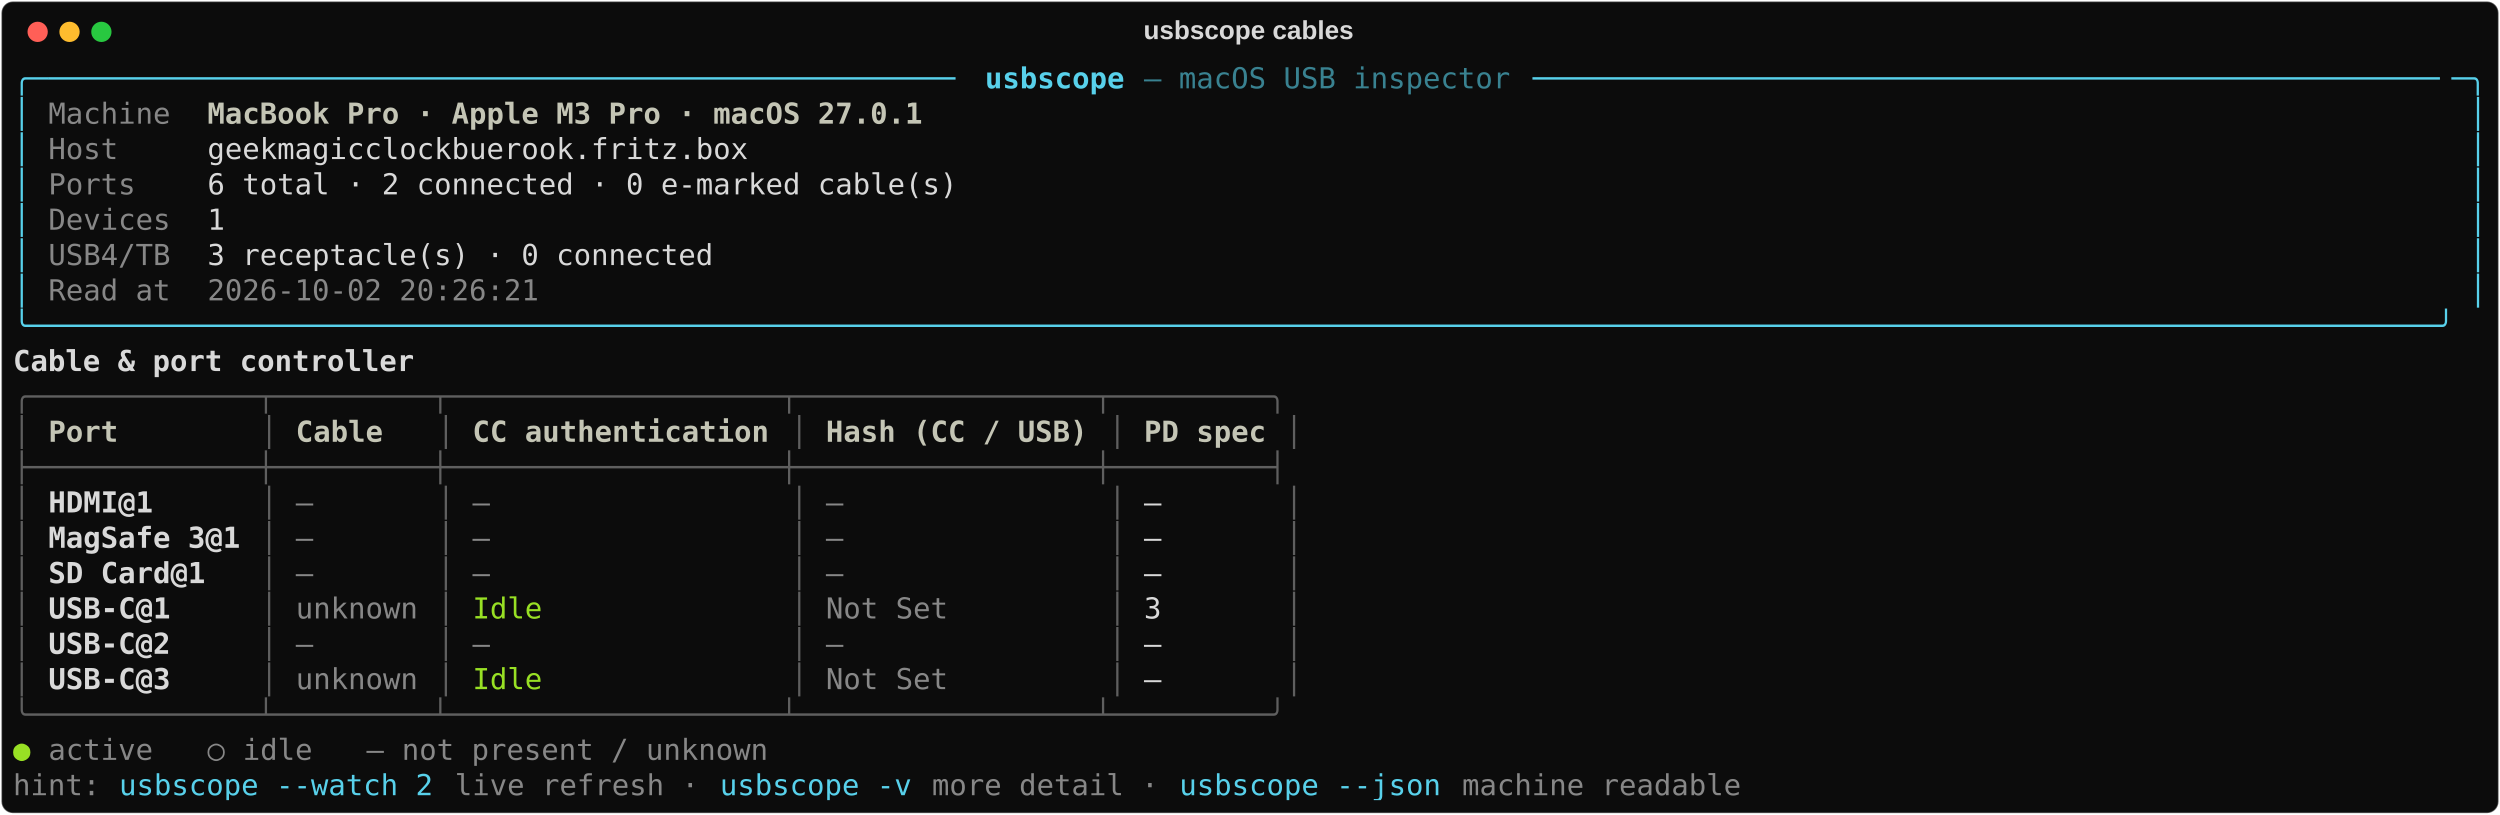
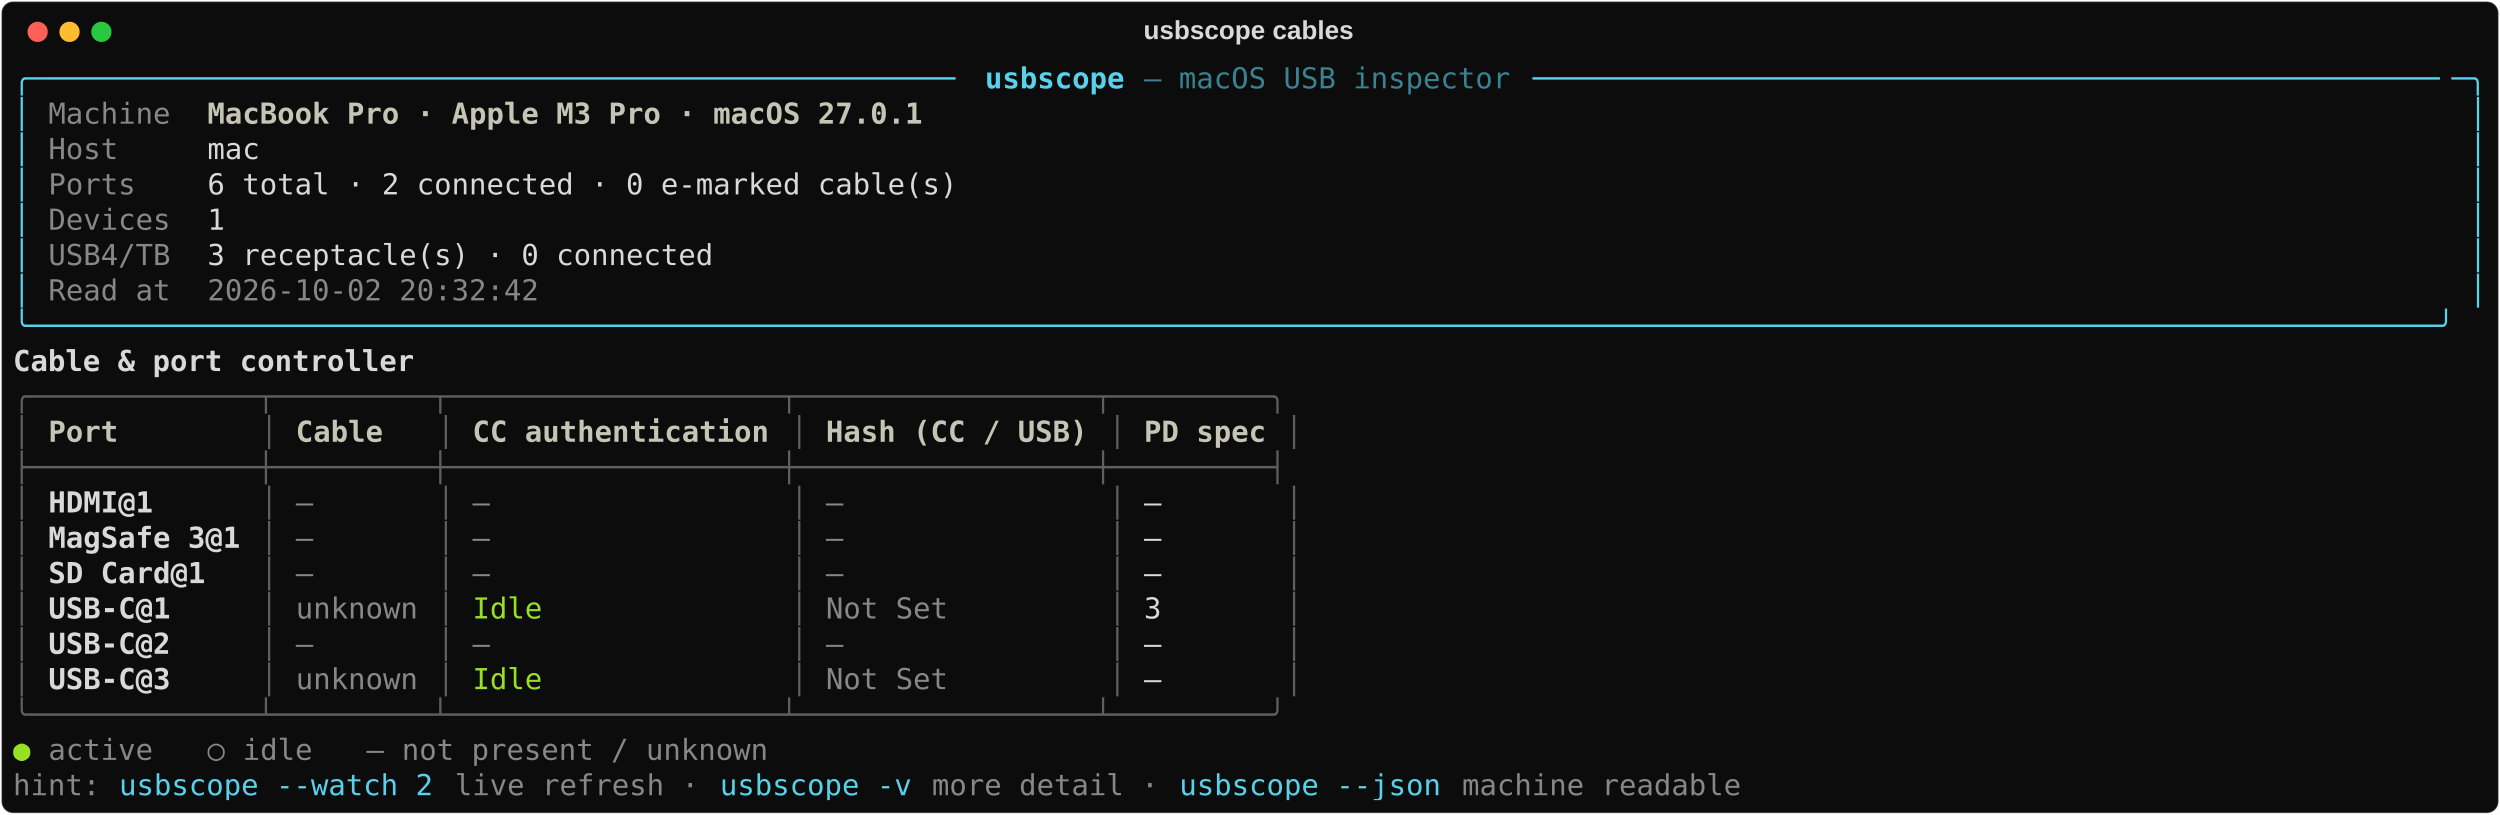
<svg xmlns="http://www.w3.org/2000/svg" class="rich-terminal" viewBox="0 0 1726 562.4">
  <style>

    @font-face {
        font-family: "Fira Code";
        src: local("FiraCode-Regular"),
                url("https://cdnjs.cloudflare.com/ajax/libs/firacode/6.2.0/woff2/FiraCode-Regular.woff2") format("woff2"),
                url("https://cdnjs.cloudflare.com/ajax/libs/firacode/6.2.0/woff/FiraCode-Regular.woff") format("woff");
        font-style: normal;
        font-weight: 400;
    }
    @font-face {
        font-family: "Fira Code";
        src: local("FiraCode-Bold"),
                url("https://cdnjs.cloudflare.com/ajax/libs/firacode/6.2.0/woff2/FiraCode-Bold.woff2") format("woff2"),
                url("https://cdnjs.cloudflare.com/ajax/libs/firacode/6.2.0/woff/FiraCode-Bold.woff") format("woff");
        font-style: bold;
        font-weight: 700;
    }

-     .terminal-3276919282-matrix {
+     .terminal-2849360431-matrix {
        font-family: Fira Code, monospace;
        font-size: 20px;
        line-height: 24.4px;
        font-variant-east-asian: full-width;
    }

-     .terminal-3276919282-title {
+     .terminal-2849360431-title {
        font-size: 18px;
        font-weight: bold;
        font-family: arial;
    }

-     .terminal-3276919282-r1 { fill: #58d1eb }
- .terminal-3276919282-r2 { fill: #58d1eb;font-weight: bold }
- .terminal-3276919282-r3 { fill: #398291 }
- .terminal-3276919282-r4 { fill: #d9d9d9 }
- .terminal-3276919282-r5 { fill: #878787 }
- .terminal-3276919282-r6 { fill: #c4c5b5;font-weight: bold }
- .terminal-3276919282-r7 { fill: #d9d9d9;font-weight: bold }
- .terminal-3276919282-r8 { fill: #5f5f5f }
- .terminal-3276919282-r9 { fill: #98e024 }
+     .terminal-2849360431-r1 { fill: #58d1eb }
+ .terminal-2849360431-r2 { fill: #58d1eb;font-weight: bold }
+ .terminal-2849360431-r3 { fill: #398291 }
+ .terminal-2849360431-r4 { fill: #d9d9d9 }
+ .terminal-2849360431-r5 { fill: #878787 }
+ .terminal-2849360431-r6 { fill: #c4c5b5;font-weight: bold }
+ .terminal-2849360431-r7 { fill: #d9d9d9;font-weight: bold }
+ .terminal-2849360431-r8 { fill: #5f5f5f }
+ .terminal-2849360431-r9 { fill: #98e024 }
    </style>
  <defs>
-     <clipPath id="terminal-3276919282-clip-terminal">
+     <clipPath id="terminal-2849360431-clip-terminal">
      <rect x="0" y="0" width="1707.0" height="511.4" />
    </clipPath>
-     <clipPath id="terminal-3276919282-line-0">
+     <clipPath id="terminal-2849360431-line-0">
      <rect x="0" y="1.5" width="1708" height="24.65" />
    </clipPath>
-     <clipPath id="terminal-3276919282-line-1">
+     <clipPath id="terminal-2849360431-line-1">
      <rect x="0" y="25.9" width="1708" height="24.65" />
    </clipPath>
-     <clipPath id="terminal-3276919282-line-2">
+     <clipPath id="terminal-2849360431-line-2">
      <rect x="0" y="50.3" width="1708" height="24.65" />
    </clipPath>
-     <clipPath id="terminal-3276919282-line-3">
+     <clipPath id="terminal-2849360431-line-3">
      <rect x="0" y="74.7" width="1708" height="24.65" />
    </clipPath>
-     <clipPath id="terminal-3276919282-line-4">
+     <clipPath id="terminal-2849360431-line-4">
      <rect x="0" y="99.1" width="1708" height="24.65" />
    </clipPath>
-     <clipPath id="terminal-3276919282-line-5">
+     <clipPath id="terminal-2849360431-line-5">
      <rect x="0" y="123.5" width="1708" height="24.65" />
    </clipPath>
-     <clipPath id="terminal-3276919282-line-6">
+     <clipPath id="terminal-2849360431-line-6">
      <rect x="0" y="147.9" width="1708" height="24.65" />
    </clipPath>
-     <clipPath id="terminal-3276919282-line-7">
+     <clipPath id="terminal-2849360431-line-7">
      <rect x="0" y="172.3" width="1708" height="24.65" />
    </clipPath>
-     <clipPath id="terminal-3276919282-line-8">
+     <clipPath id="terminal-2849360431-line-8">
      <rect x="0" y="196.7" width="1708" height="24.65" />
    </clipPath>
-     <clipPath id="terminal-3276919282-line-9">
+     <clipPath id="terminal-2849360431-line-9">
      <rect x="0" y="221.1" width="1708" height="24.65" />
    </clipPath>
-     <clipPath id="terminal-3276919282-line-10">
+     <clipPath id="terminal-2849360431-line-10">
      <rect x="0" y="245.5" width="1708" height="24.65" />
    </clipPath>
-     <clipPath id="terminal-3276919282-line-11">
+     <clipPath id="terminal-2849360431-line-11">
      <rect x="0" y="269.9" width="1708" height="24.65" />
    </clipPath>
-     <clipPath id="terminal-3276919282-line-12">
+     <clipPath id="terminal-2849360431-line-12">
      <rect x="0" y="294.3" width="1708" height="24.65" />
    </clipPath>
-     <clipPath id="terminal-3276919282-line-13">
+     <clipPath id="terminal-2849360431-line-13">
      <rect x="0" y="318.7" width="1708" height="24.65" />
    </clipPath>
-     <clipPath id="terminal-3276919282-line-14">
+     <clipPath id="terminal-2849360431-line-14">
      <rect x="0" y="343.1" width="1708" height="24.65" />
    </clipPath>
-     <clipPath id="terminal-3276919282-line-15">
+     <clipPath id="terminal-2849360431-line-15">
      <rect x="0" y="367.5" width="1708" height="24.65" />
    </clipPath>
-     <clipPath id="terminal-3276919282-line-16">
+     <clipPath id="terminal-2849360431-line-16">
      <rect x="0" y="391.9" width="1708" height="24.65" />
    </clipPath>
-     <clipPath id="terminal-3276919282-line-17">
+     <clipPath id="terminal-2849360431-line-17">
      <rect x="0" y="416.3" width="1708" height="24.65" />
    </clipPath>
-     <clipPath id="terminal-3276919282-line-18">
+     <clipPath id="terminal-2849360431-line-18">
      <rect x="0" y="440.7" width="1708" height="24.65" />
    </clipPath>
-     <clipPath id="terminal-3276919282-line-19">
+     <clipPath id="terminal-2849360431-line-19">
      <rect x="0" y="465.1" width="1708" height="24.65" />
    </clipPath>
  </defs>
  <rect fill="#0c0c0c" stroke="rgba(255,255,255,0.35)" stroke-width="1" x="1" y="1" width="1724" height="560.4" rx="8" />
-   <text class="terminal-3276919282-title" fill="#d9d9d9" text-anchor="middle" x="862" y="27">usbscope cables</text>
+   <text class="terminal-2849360431-title" fill="#d9d9d9" text-anchor="middle" x="862" y="27">usbscope cables</text>
  <g transform="translate(26,22)">
    <circle cx="0" cy="0" r="7" fill="#ff5f57" />
    <circle cx="22" cy="0" r="7" fill="#febc2e" />
    <circle cx="44" cy="0" r="7" fill="#28c840" />
  </g>
-   <g transform="translate(9, 41)" clip-path="url(#terminal-3276919282-clip-terminal)">
-     <g class="terminal-3276919282-matrix">
-       <text class="terminal-3276919282-r1" x="0" y="20" textLength="24.4" clip-path="url(#terminal-3276919282-line-0)">╭─</text>
-       <text class="terminal-3276919282-r1" x="24.4" y="20" textLength="634.4" clip-path="url(#terminal-3276919282-line-0)">────────────────────────────────────────────────────</text>
-       <text class="terminal-3276919282-r2" x="671" y="20" textLength="97.6" clip-path="url(#terminal-3276919282-line-0)">usbscope</text>
-       <text class="terminal-3276919282-r3" x="780.8" y="20" textLength="256.2" clip-path="url(#terminal-3276919282-line-0)">— macOS USB inspector</text>
-       <text class="terminal-3276919282-r1" x="1049.2" y="20" textLength="634.4" clip-path="url(#terminal-3276919282-line-0)">────────────────────────────────────────────────────</text>
-       <text class="terminal-3276919282-r1" x="1683.6" y="20" textLength="24.4" clip-path="url(#terminal-3276919282-line-0)">─╮</text>
-       <text class="terminal-3276919282-r4" x="1708" y="20" textLength="12.2" clip-path="url(#terminal-3276919282-line-0)">
- </text>
-       <text class="terminal-3276919282-r1" x="0" y="44.4" textLength="12.2" clip-path="url(#terminal-3276919282-line-1)">│</text>
-       <text class="terminal-3276919282-r5" x="24.4" y="44.4" textLength="85.4" clip-path="url(#terminal-3276919282-line-1)">Machine</text>
-       <text class="terminal-3276919282-r6" x="134.2" y="44.4" textLength="524.6" clip-path="url(#terminal-3276919282-line-1)">MacBook Pro · Apple M3 Pro · macOS 27.0.1  </text>
-       <text class="terminal-3276919282-r1" x="1695.8" y="44.4" textLength="12.2" clip-path="url(#terminal-3276919282-line-1)">│</text>
-       <text class="terminal-3276919282-r4" x="1708" y="44.4" textLength="12.2" clip-path="url(#terminal-3276919282-line-1)">
- </text>
-       <text class="terminal-3276919282-r1" x="0" y="68.8" textLength="12.2" clip-path="url(#terminal-3276919282-line-2)">│</text>
-       <text class="terminal-3276919282-r5" x="24.4" y="68.8" textLength="85.4" clip-path="url(#terminal-3276919282-line-2)">   Host</text>
-       <text class="terminal-3276919282-r4" x="134.2" y="68.8" textLength="524.6" clip-path="url(#terminal-3276919282-line-2)">geekmagicclockbuerook.fritz.box            </text>
-       <text class="terminal-3276919282-r1" x="1695.8" y="68.8" textLength="12.2" clip-path="url(#terminal-3276919282-line-2)">│</text>
-       <text class="terminal-3276919282-r4" x="1708" y="68.8" textLength="12.2" clip-path="url(#terminal-3276919282-line-2)">
- </text>
-       <text class="terminal-3276919282-r1" x="0" y="93.2" textLength="12.2" clip-path="url(#terminal-3276919282-line-3)">│</text>
-       <text class="terminal-3276919282-r5" x="24.4" y="93.2" textLength="85.4" clip-path="url(#terminal-3276919282-line-3)">  Ports</text>
-       <text class="terminal-3276919282-r4" x="134.2" y="93.2" textLength="524.6" clip-path="url(#terminal-3276919282-line-3)">6 total · 2 connected · 0 e-marked cable(s)</text>
-       <text class="terminal-3276919282-r1" x="1695.8" y="93.2" textLength="12.2" clip-path="url(#terminal-3276919282-line-3)">│</text>
-       <text class="terminal-3276919282-r4" x="1708" y="93.2" textLength="12.2" clip-path="url(#terminal-3276919282-line-3)">
- </text>
-       <text class="terminal-3276919282-r1" x="0" y="117.6" textLength="12.2" clip-path="url(#terminal-3276919282-line-4)">│</text>
-       <text class="terminal-3276919282-r5" x="24.4" y="117.6" textLength="85.4" clip-path="url(#terminal-3276919282-line-4)">Devices</text>
-       <text class="terminal-3276919282-r4" x="134.2" y="117.6" textLength="524.6" clip-path="url(#terminal-3276919282-line-4)">1                                          </text>
-       <text class="terminal-3276919282-r1" x="1695.8" y="117.6" textLength="12.2" clip-path="url(#terminal-3276919282-line-4)">│</text>
-       <text class="terminal-3276919282-r4" x="1708" y="117.6" textLength="12.2" clip-path="url(#terminal-3276919282-line-4)">
- </text>
-       <text class="terminal-3276919282-r1" x="0" y="142" textLength="12.2" clip-path="url(#terminal-3276919282-line-5)">│</text>
-       <text class="terminal-3276919282-r5" x="24.4" y="142" textLength="85.4" clip-path="url(#terminal-3276919282-line-5)">USB4/TB</text>
-       <text class="terminal-3276919282-r4" x="134.2" y="142" textLength="524.6" clip-path="url(#terminal-3276919282-line-5)">3 receptacle(s) · 0 connected              </text>
-       <text class="terminal-3276919282-r1" x="1695.8" y="142" textLength="12.2" clip-path="url(#terminal-3276919282-line-5)">│</text>
-       <text class="terminal-3276919282-r4" x="1708" y="142" textLength="12.2" clip-path="url(#terminal-3276919282-line-5)">
- </text>
-       <text class="terminal-3276919282-r1" x="0" y="166.4" textLength="12.2" clip-path="url(#terminal-3276919282-line-6)">│</text>
-       <text class="terminal-3276919282-r5" x="24.4" y="166.4" textLength="85.4" clip-path="url(#terminal-3276919282-line-6)">Read at</text>
-       <text class="terminal-3276919282-r5" x="134.2" y="166.4" textLength="524.6" clip-path="url(#terminal-3276919282-line-6)">2026-10-02 20:26:21                        </text>
-       <text class="terminal-3276919282-r1" x="1695.8" y="166.4" textLength="12.2" clip-path="url(#terminal-3276919282-line-6)">│</text>
-       <text class="terminal-3276919282-r4" x="1708" y="166.4" textLength="12.2" clip-path="url(#terminal-3276919282-line-6)">
- </text>
-       <text class="terminal-3276919282-r1" x="0" y="190.8" textLength="1708" clip-path="url(#terminal-3276919282-line-7)">╰──────────────────────────────────────────────────────────────────────────────────────────────────────────────────────────────────────────╯</text>
-       <text class="terminal-3276919282-r4" x="1708" y="190.8" textLength="12.2" clip-path="url(#terminal-3276919282-line-7)">
- </text>
-       <text class="terminal-3276919282-r7" x="0" y="215.2" textLength="890.6" clip-path="url(#terminal-3276919282-line-8)">Cable &amp; port controller                                                  </text>
-       <text class="terminal-3276919282-r4" x="1708" y="215.2" textLength="12.2" clip-path="url(#terminal-3276919282-line-8)">
- </text>
-       <text class="terminal-3276919282-r8" x="0" y="239.6" textLength="890.6" clip-path="url(#terminal-3276919282-line-9)">╭─────────────┬─────────┬───────────────────┬─────────────────┬─────────╮</text>
-       <text class="terminal-3276919282-r4" x="1708" y="239.6" textLength="12.2" clip-path="url(#terminal-3276919282-line-9)">
- </text>
-       <text class="terminal-3276919282-r8" x="0" y="264" textLength="12.2" clip-path="url(#terminal-3276919282-line-10)">│</text>
-       <text class="terminal-3276919282-r6" x="24.4" y="264" textLength="134.2" clip-path="url(#terminal-3276919282-line-10)">Port       </text>
-       <text class="terminal-3276919282-r8" x="170.8" y="264" textLength="12.2" clip-path="url(#terminal-3276919282-line-10)">│</text>
-       <text class="terminal-3276919282-r6" x="195.2" y="264" textLength="85.4" clip-path="url(#terminal-3276919282-line-10)">Cable  </text>
-       <text class="terminal-3276919282-r8" x="292.8" y="264" textLength="12.2" clip-path="url(#terminal-3276919282-line-10)">│</text>
-       <text class="terminal-3276919282-r6" x="317.2" y="264" textLength="207.4" clip-path="url(#terminal-3276919282-line-10)">CC authentication</text>
-       <text class="terminal-3276919282-r8" x="536.8" y="264" textLength="12.2" clip-path="url(#terminal-3276919282-line-10)">│</text>
-       <text class="terminal-3276919282-r6" x="561.2" y="264" textLength="183" clip-path="url(#terminal-3276919282-line-10)">Hash (CC / USB)</text>
-       <text class="terminal-3276919282-r8" x="756.4" y="264" textLength="12.2" clip-path="url(#terminal-3276919282-line-10)">│</text>
-       <text class="terminal-3276919282-r6" x="780.8" y="264" textLength="85.4" clip-path="url(#terminal-3276919282-line-10)">PD spec</text>
-       <text class="terminal-3276919282-r8" x="878.4" y="264" textLength="12.2" clip-path="url(#terminal-3276919282-line-10)">│</text>
-       <text class="terminal-3276919282-r4" x="1708" y="264" textLength="12.2" clip-path="url(#terminal-3276919282-line-10)">
- </text>
-       <text class="terminal-3276919282-r8" x="0" y="288.4" textLength="890.6" clip-path="url(#terminal-3276919282-line-11)">├─────────────┼─────────┼───────────────────┼─────────────────┼─────────┤</text>
-       <text class="terminal-3276919282-r4" x="1708" y="288.4" textLength="12.2" clip-path="url(#terminal-3276919282-line-11)">
- </text>
-       <text class="terminal-3276919282-r8" x="0" y="312.8" textLength="12.2" clip-path="url(#terminal-3276919282-line-12)">│</text>
-       <text class="terminal-3276919282-r7" x="24.4" y="312.8" textLength="134.2" clip-path="url(#terminal-3276919282-line-12)">HDMI@1     </text>
-       <text class="terminal-3276919282-r8" x="170.8" y="312.8" textLength="12.2" clip-path="url(#terminal-3276919282-line-12)">│</text>
-       <text class="terminal-3276919282-r5" x="195.2" y="312.8" textLength="85.4" clip-path="url(#terminal-3276919282-line-12)">–      </text>
-       <text class="terminal-3276919282-r8" x="292.8" y="312.8" textLength="12.2" clip-path="url(#terminal-3276919282-line-12)">│</text>
-       <text class="terminal-3276919282-r5" x="317.2" y="312.8" textLength="207.4" clip-path="url(#terminal-3276919282-line-12)">–                </text>
-       <text class="terminal-3276919282-r8" x="536.8" y="312.8" textLength="12.2" clip-path="url(#terminal-3276919282-line-12)">│</text>
-       <text class="terminal-3276919282-r5" x="561.2" y="312.8" textLength="183" clip-path="url(#terminal-3276919282-line-12)">–              </text>
-       <text class="terminal-3276919282-r8" x="756.4" y="312.8" textLength="12.2" clip-path="url(#terminal-3276919282-line-12)">│</text>
-       <text class="terminal-3276919282-r4" x="780.8" y="312.8" textLength="85.4" clip-path="url(#terminal-3276919282-line-12)">–      </text>
-       <text class="terminal-3276919282-r8" x="878.4" y="312.8" textLength="12.2" clip-path="url(#terminal-3276919282-line-12)">│</text>
-       <text class="terminal-3276919282-r4" x="1708" y="312.8" textLength="12.2" clip-path="url(#terminal-3276919282-line-12)">
- </text>
-       <text class="terminal-3276919282-r8" x="0" y="337.2" textLength="12.2" clip-path="url(#terminal-3276919282-line-13)">│</text>
-       <text class="terminal-3276919282-r7" x="24.4" y="337.2" textLength="134.2" clip-path="url(#terminal-3276919282-line-13)">MagSafe 3@1</text>
-       <text class="terminal-3276919282-r8" x="170.8" y="337.2" textLength="12.2" clip-path="url(#terminal-3276919282-line-13)">│</text>
-       <text class="terminal-3276919282-r5" x="195.2" y="337.2" textLength="85.4" clip-path="url(#terminal-3276919282-line-13)">–      </text>
-       <text class="terminal-3276919282-r8" x="292.8" y="337.2" textLength="12.2" clip-path="url(#terminal-3276919282-line-13)">│</text>
-       <text class="terminal-3276919282-r5" x="317.2" y="337.2" textLength="207.4" clip-path="url(#terminal-3276919282-line-13)">–                </text>
-       <text class="terminal-3276919282-r8" x="536.8" y="337.2" textLength="12.2" clip-path="url(#terminal-3276919282-line-13)">│</text>
-       <text class="terminal-3276919282-r5" x="561.2" y="337.2" textLength="183" clip-path="url(#terminal-3276919282-line-13)">–              </text>
-       <text class="terminal-3276919282-r8" x="756.4" y="337.2" textLength="12.2" clip-path="url(#terminal-3276919282-line-13)">│</text>
-       <text class="terminal-3276919282-r4" x="780.8" y="337.2" textLength="85.4" clip-path="url(#terminal-3276919282-line-13)">–      </text>
-       <text class="terminal-3276919282-r8" x="878.4" y="337.2" textLength="12.2" clip-path="url(#terminal-3276919282-line-13)">│</text>
-       <text class="terminal-3276919282-r4" x="1708" y="337.2" textLength="12.2" clip-path="url(#terminal-3276919282-line-13)">
- </text>
-       <text class="terminal-3276919282-r8" x="0" y="361.6" textLength="12.2" clip-path="url(#terminal-3276919282-line-14)">│</text>
-       <text class="terminal-3276919282-r7" x="24.4" y="361.6" textLength="134.2" clip-path="url(#terminal-3276919282-line-14)">SD Card@1  </text>
-       <text class="terminal-3276919282-r8" x="170.8" y="361.6" textLength="12.2" clip-path="url(#terminal-3276919282-line-14)">│</text>
-       <text class="terminal-3276919282-r5" x="195.2" y="361.6" textLength="85.4" clip-path="url(#terminal-3276919282-line-14)">–      </text>
-       <text class="terminal-3276919282-r8" x="292.8" y="361.6" textLength="12.2" clip-path="url(#terminal-3276919282-line-14)">│</text>
-       <text class="terminal-3276919282-r5" x="317.2" y="361.6" textLength="207.4" clip-path="url(#terminal-3276919282-line-14)">–                </text>
-       <text class="terminal-3276919282-r8" x="536.8" y="361.6" textLength="12.2" clip-path="url(#terminal-3276919282-line-14)">│</text>
-       <text class="terminal-3276919282-r5" x="561.2" y="361.6" textLength="183" clip-path="url(#terminal-3276919282-line-14)">–              </text>
-       <text class="terminal-3276919282-r8" x="756.4" y="361.6" textLength="12.2" clip-path="url(#terminal-3276919282-line-14)">│</text>
-       <text class="terminal-3276919282-r4" x="780.8" y="361.6" textLength="85.4" clip-path="url(#terminal-3276919282-line-14)">–      </text>
-       <text class="terminal-3276919282-r8" x="878.4" y="361.6" textLength="12.2" clip-path="url(#terminal-3276919282-line-14)">│</text>
-       <text class="terminal-3276919282-r4" x="1708" y="361.6" textLength="12.2" clip-path="url(#terminal-3276919282-line-14)">
- </text>
-       <text class="terminal-3276919282-r8" x="0" y="386" textLength="12.2" clip-path="url(#terminal-3276919282-line-15)">│</text>
-       <text class="terminal-3276919282-r7" x="24.4" y="386" textLength="134.2" clip-path="url(#terminal-3276919282-line-15)">USB-C@1    </text>
-       <text class="terminal-3276919282-r8" x="170.8" y="386" textLength="12.2" clip-path="url(#terminal-3276919282-line-15)">│</text>
-       <text class="terminal-3276919282-r5" x="195.2" y="386" textLength="85.4" clip-path="url(#terminal-3276919282-line-15)">unknown</text>
-       <text class="terminal-3276919282-r8" x="292.8" y="386" textLength="12.2" clip-path="url(#terminal-3276919282-line-15)">│</text>
-       <text class="terminal-3276919282-r9" x="317.2" y="386" textLength="207.4" clip-path="url(#terminal-3276919282-line-15)">Idle             </text>
-       <text class="terminal-3276919282-r8" x="536.8" y="386" textLength="12.2" clip-path="url(#terminal-3276919282-line-15)">│</text>
-       <text class="terminal-3276919282-r5" x="561.2" y="386" textLength="183" clip-path="url(#terminal-3276919282-line-15)">Not Set        </text>
-       <text class="terminal-3276919282-r8" x="756.4" y="386" textLength="12.2" clip-path="url(#terminal-3276919282-line-15)">│</text>
-       <text class="terminal-3276919282-r4" x="780.8" y="386" textLength="85.4" clip-path="url(#terminal-3276919282-line-15)">3      </text>
-       <text class="terminal-3276919282-r8" x="878.4" y="386" textLength="12.2" clip-path="url(#terminal-3276919282-line-15)">│</text>
-       <text class="terminal-3276919282-r4" x="1708" y="386" textLength="12.2" clip-path="url(#terminal-3276919282-line-15)">
- </text>
-       <text class="terminal-3276919282-r8" x="0" y="410.4" textLength="12.2" clip-path="url(#terminal-3276919282-line-16)">│</text>
-       <text class="terminal-3276919282-r7" x="24.4" y="410.4" textLength="134.2" clip-path="url(#terminal-3276919282-line-16)">USB-C@2    </text>
-       <text class="terminal-3276919282-r8" x="170.8" y="410.4" textLength="12.2" clip-path="url(#terminal-3276919282-line-16)">│</text>
-       <text class="terminal-3276919282-r5" x="195.2" y="410.4" textLength="85.4" clip-path="url(#terminal-3276919282-line-16)">–      </text>
-       <text class="terminal-3276919282-r8" x="292.8" y="410.4" textLength="12.2" clip-path="url(#terminal-3276919282-line-16)">│</text>
-       <text class="terminal-3276919282-r5" x="317.2" y="410.4" textLength="207.4" clip-path="url(#terminal-3276919282-line-16)">–                </text>
-       <text class="terminal-3276919282-r8" x="536.8" y="410.4" textLength="12.2" clip-path="url(#terminal-3276919282-line-16)">│</text>
-       <text class="terminal-3276919282-r5" x="561.2" y="410.4" textLength="183" clip-path="url(#terminal-3276919282-line-16)">–              </text>
-       <text class="terminal-3276919282-r8" x="756.4" y="410.4" textLength="12.2" clip-path="url(#terminal-3276919282-line-16)">│</text>
-       <text class="terminal-3276919282-r4" x="780.8" y="410.4" textLength="85.4" clip-path="url(#terminal-3276919282-line-16)">–      </text>
-       <text class="terminal-3276919282-r8" x="878.4" y="410.4" textLength="12.2" clip-path="url(#terminal-3276919282-line-16)">│</text>
-       <text class="terminal-3276919282-r4" x="1708" y="410.4" textLength="12.2" clip-path="url(#terminal-3276919282-line-16)">
- </text>
-       <text class="terminal-3276919282-r8" x="0" y="434.8" textLength="12.2" clip-path="url(#terminal-3276919282-line-17)">│</text>
-       <text class="terminal-3276919282-r7" x="24.4" y="434.8" textLength="134.2" clip-path="url(#terminal-3276919282-line-17)">USB-C@3    </text>
-       <text class="terminal-3276919282-r8" x="170.8" y="434.8" textLength="12.2" clip-path="url(#terminal-3276919282-line-17)">│</text>
-       <text class="terminal-3276919282-r5" x="195.2" y="434.8" textLength="85.4" clip-path="url(#terminal-3276919282-line-17)">unknown</text>
-       <text class="terminal-3276919282-r8" x="292.8" y="434.8" textLength="12.2" clip-path="url(#terminal-3276919282-line-17)">│</text>
-       <text class="terminal-3276919282-r9" x="317.2" y="434.8" textLength="207.4" clip-path="url(#terminal-3276919282-line-17)">Idle             </text>
-       <text class="terminal-3276919282-r8" x="536.8" y="434.8" textLength="12.2" clip-path="url(#terminal-3276919282-line-17)">│</text>
-       <text class="terminal-3276919282-r5" x="561.2" y="434.8" textLength="183" clip-path="url(#terminal-3276919282-line-17)">Not Set        </text>
-       <text class="terminal-3276919282-r8" x="756.4" y="434.8" textLength="12.2" clip-path="url(#terminal-3276919282-line-17)">│</text>
-       <text class="terminal-3276919282-r4" x="780.8" y="434.8" textLength="85.4" clip-path="url(#terminal-3276919282-line-17)">–      </text>
-       <text class="terminal-3276919282-r8" x="878.4" y="434.8" textLength="12.2" clip-path="url(#terminal-3276919282-line-17)">│</text>
-       <text class="terminal-3276919282-r4" x="1708" y="434.8" textLength="12.2" clip-path="url(#terminal-3276919282-line-17)">
- </text>
-       <text class="terminal-3276919282-r8" x="0" y="459.2" textLength="890.6" clip-path="url(#terminal-3276919282-line-18)">╰─────────────┴─────────┴───────────────────┴─────────────────┴─────────╯</text>
-       <text class="terminal-3276919282-r4" x="1708" y="459.2" textLength="12.2" clip-path="url(#terminal-3276919282-line-18)">
- </text>
-       <text class="terminal-3276919282-r9" x="0" y="483.6" textLength="24.4" clip-path="url(#terminal-3276919282-line-19)">● </text>
-       <text class="terminal-3276919282-r5" x="24.4" y="483.6" textLength="109.8" clip-path="url(#terminal-3276919282-line-19)">active   </text>
-       <text class="terminal-3276919282-r5" x="134.2" y="483.6" textLength="24.4" clip-path="url(#terminal-3276919282-line-19)">○ </text>
-       <text class="terminal-3276919282-r5" x="158.6" y="483.6" textLength="85.4" clip-path="url(#terminal-3276919282-line-19)">idle   </text>
-       <text class="terminal-3276919282-r5" x="244" y="483.6" textLength="24.4" clip-path="url(#terminal-3276919282-line-19)">– </text>
-       <text class="terminal-3276919282-r5" x="268.4" y="483.6" textLength="256.2" clip-path="url(#terminal-3276919282-line-19)">not present / unknown</text>
-       <text class="terminal-3276919282-r4" x="1708" y="483.6" textLength="12.2" clip-path="url(#terminal-3276919282-line-19)">
- </text>
-       <text class="terminal-3276919282-r5" x="0" y="508" textLength="61" clip-path="url(#terminal-3276919282-line-20)">hint:</text>
-       <text class="terminal-3276919282-r1" x="73.2" y="508" textLength="219.6" clip-path="url(#terminal-3276919282-line-20)">usbscope --watch 2</text>
-       <text class="terminal-3276919282-r5" x="305" y="508" textLength="170.8" clip-path="url(#terminal-3276919282-line-20)">live refresh ·</text>
-       <text class="terminal-3276919282-r1" x="488" y="508" textLength="134.2" clip-path="url(#terminal-3276919282-line-20)">usbscope -v</text>
-       <text class="terminal-3276919282-r5" x="634.4" y="508" textLength="158.6" clip-path="url(#terminal-3276919282-line-20)">more detail ·</text>
-       <text class="terminal-3276919282-r1" x="805.2" y="508" textLength="183" clip-path="url(#terminal-3276919282-line-20)">usbscope --json</text>
-       <text class="terminal-3276919282-r5" x="1000.4" y="508" textLength="195.2" clip-path="url(#terminal-3276919282-line-20)">machine readable</text>
-       <text class="terminal-3276919282-r4" x="1708" y="508" textLength="12.2" clip-path="url(#terminal-3276919282-line-20)">
+   <g transform="translate(9, 41)" clip-path="url(#terminal-2849360431-clip-terminal)">
+     <g class="terminal-2849360431-matrix">
+       <text class="terminal-2849360431-r1" x="0" y="20" textLength="24.4" clip-path="url(#terminal-2849360431-line-0)">╭─</text>
+       <text class="terminal-2849360431-r1" x="24.4" y="20" textLength="634.4" clip-path="url(#terminal-2849360431-line-0)">────────────────────────────────────────────────────</text>
+       <text class="terminal-2849360431-r2" x="671" y="20" textLength="97.6" clip-path="url(#terminal-2849360431-line-0)">usbscope</text>
+       <text class="terminal-2849360431-r3" x="780.8" y="20" textLength="256.2" clip-path="url(#terminal-2849360431-line-0)">— macOS USB inspector</text>
+       <text class="terminal-2849360431-r1" x="1049.2" y="20" textLength="634.4" clip-path="url(#terminal-2849360431-line-0)">────────────────────────────────────────────────────</text>
+       <text class="terminal-2849360431-r1" x="1683.6" y="20" textLength="24.4" clip-path="url(#terminal-2849360431-line-0)">─╮</text>
+       <text class="terminal-2849360431-r4" x="1708" y="20" textLength="12.2" clip-path="url(#terminal-2849360431-line-0)">
+ </text>
+       <text class="terminal-2849360431-r1" x="0" y="44.4" textLength="12.2" clip-path="url(#terminal-2849360431-line-1)">│</text>
+       <text class="terminal-2849360431-r5" x="24.4" y="44.4" textLength="85.4" clip-path="url(#terminal-2849360431-line-1)">Machine</text>
+       <text class="terminal-2849360431-r6" x="134.2" y="44.4" textLength="524.6" clip-path="url(#terminal-2849360431-line-1)">MacBook Pro · Apple M3 Pro · macOS 27.0.1  </text>
+       <text class="terminal-2849360431-r1" x="1695.8" y="44.4" textLength="12.2" clip-path="url(#terminal-2849360431-line-1)">│</text>
+       <text class="terminal-2849360431-r4" x="1708" y="44.4" textLength="12.2" clip-path="url(#terminal-2849360431-line-1)">
+ </text>
+       <text class="terminal-2849360431-r1" x="0" y="68.8" textLength="12.2" clip-path="url(#terminal-2849360431-line-2)">│</text>
+       <text class="terminal-2849360431-r5" x="24.4" y="68.8" textLength="85.4" clip-path="url(#terminal-2849360431-line-2)">   Host</text>
+       <text class="terminal-2849360431-r4" x="134.2" y="68.8" textLength="524.6" clip-path="url(#terminal-2849360431-line-2)">mac                                        </text>
+       <text class="terminal-2849360431-r1" x="1695.8" y="68.8" textLength="12.2" clip-path="url(#terminal-2849360431-line-2)">│</text>
+       <text class="terminal-2849360431-r4" x="1708" y="68.8" textLength="12.2" clip-path="url(#terminal-2849360431-line-2)">
+ </text>
+       <text class="terminal-2849360431-r1" x="0" y="93.2" textLength="12.2" clip-path="url(#terminal-2849360431-line-3)">│</text>
+       <text class="terminal-2849360431-r5" x="24.4" y="93.2" textLength="85.4" clip-path="url(#terminal-2849360431-line-3)">  Ports</text>
+       <text class="terminal-2849360431-r4" x="134.2" y="93.2" textLength="524.6" clip-path="url(#terminal-2849360431-line-3)">6 total · 2 connected · 0 e-marked cable(s)</text>
+       <text class="terminal-2849360431-r1" x="1695.8" y="93.2" textLength="12.2" clip-path="url(#terminal-2849360431-line-3)">│</text>
+       <text class="terminal-2849360431-r4" x="1708" y="93.2" textLength="12.2" clip-path="url(#terminal-2849360431-line-3)">
+ </text>
+       <text class="terminal-2849360431-r1" x="0" y="117.6" textLength="12.2" clip-path="url(#terminal-2849360431-line-4)">│</text>
+       <text class="terminal-2849360431-r5" x="24.4" y="117.6" textLength="85.4" clip-path="url(#terminal-2849360431-line-4)">Devices</text>
+       <text class="terminal-2849360431-r4" x="134.2" y="117.6" textLength="524.6" clip-path="url(#terminal-2849360431-line-4)">1                                          </text>
+       <text class="terminal-2849360431-r1" x="1695.8" y="117.6" textLength="12.2" clip-path="url(#terminal-2849360431-line-4)">│</text>
+       <text class="terminal-2849360431-r4" x="1708" y="117.6" textLength="12.2" clip-path="url(#terminal-2849360431-line-4)">
+ </text>
+       <text class="terminal-2849360431-r1" x="0" y="142" textLength="12.2" clip-path="url(#terminal-2849360431-line-5)">│</text>
+       <text class="terminal-2849360431-r5" x="24.4" y="142" textLength="85.4" clip-path="url(#terminal-2849360431-line-5)">USB4/TB</text>
+       <text class="terminal-2849360431-r4" x="134.2" y="142" textLength="524.6" clip-path="url(#terminal-2849360431-line-5)">3 receptacle(s) · 0 connected              </text>
+       <text class="terminal-2849360431-r1" x="1695.8" y="142" textLength="12.2" clip-path="url(#terminal-2849360431-line-5)">│</text>
+       <text class="terminal-2849360431-r4" x="1708" y="142" textLength="12.2" clip-path="url(#terminal-2849360431-line-5)">
+ </text>
+       <text class="terminal-2849360431-r1" x="0" y="166.4" textLength="12.2" clip-path="url(#terminal-2849360431-line-6)">│</text>
+       <text class="terminal-2849360431-r5" x="24.4" y="166.4" textLength="85.4" clip-path="url(#terminal-2849360431-line-6)">Read at</text>
+       <text class="terminal-2849360431-r5" x="134.2" y="166.4" textLength="524.6" clip-path="url(#terminal-2849360431-line-6)">2026-10-02 20:32:42                        </text>
+       <text class="terminal-2849360431-r1" x="1695.8" y="166.4" textLength="12.2" clip-path="url(#terminal-2849360431-line-6)">│</text>
+       <text class="terminal-2849360431-r4" x="1708" y="166.4" textLength="12.2" clip-path="url(#terminal-2849360431-line-6)">
+ </text>
+       <text class="terminal-2849360431-r1" x="0" y="190.8" textLength="1708" clip-path="url(#terminal-2849360431-line-7)">╰──────────────────────────────────────────────────────────────────────────────────────────────────────────────────────────────────────────╯</text>
+       <text class="terminal-2849360431-r4" x="1708" y="190.8" textLength="12.2" clip-path="url(#terminal-2849360431-line-7)">
+ </text>
+       <text class="terminal-2849360431-r7" x="0" y="215.2" textLength="890.6" clip-path="url(#terminal-2849360431-line-8)">Cable &amp; port controller                                                  </text>
+       <text class="terminal-2849360431-r4" x="1708" y="215.2" textLength="12.2" clip-path="url(#terminal-2849360431-line-8)">
+ </text>
+       <text class="terminal-2849360431-r8" x="0" y="239.6" textLength="890.6" clip-path="url(#terminal-2849360431-line-9)">╭─────────────┬─────────┬───────────────────┬─────────────────┬─────────╮</text>
+       <text class="terminal-2849360431-r4" x="1708" y="239.6" textLength="12.2" clip-path="url(#terminal-2849360431-line-9)">
+ </text>
+       <text class="terminal-2849360431-r8" x="0" y="264" textLength="12.2" clip-path="url(#terminal-2849360431-line-10)">│</text>
+       <text class="terminal-2849360431-r6" x="24.4" y="264" textLength="134.2" clip-path="url(#terminal-2849360431-line-10)">Port       </text>
+       <text class="terminal-2849360431-r8" x="170.8" y="264" textLength="12.2" clip-path="url(#terminal-2849360431-line-10)">│</text>
+       <text class="terminal-2849360431-r6" x="195.2" y="264" textLength="85.4" clip-path="url(#terminal-2849360431-line-10)">Cable  </text>
+       <text class="terminal-2849360431-r8" x="292.8" y="264" textLength="12.2" clip-path="url(#terminal-2849360431-line-10)">│</text>
+       <text class="terminal-2849360431-r6" x="317.2" y="264" textLength="207.4" clip-path="url(#terminal-2849360431-line-10)">CC authentication</text>
+       <text class="terminal-2849360431-r8" x="536.8" y="264" textLength="12.2" clip-path="url(#terminal-2849360431-line-10)">│</text>
+       <text class="terminal-2849360431-r6" x="561.2" y="264" textLength="183" clip-path="url(#terminal-2849360431-line-10)">Hash (CC / USB)</text>
+       <text class="terminal-2849360431-r8" x="756.4" y="264" textLength="12.2" clip-path="url(#terminal-2849360431-line-10)">│</text>
+       <text class="terminal-2849360431-r6" x="780.8" y="264" textLength="85.4" clip-path="url(#terminal-2849360431-line-10)">PD spec</text>
+       <text class="terminal-2849360431-r8" x="878.4" y="264" textLength="12.2" clip-path="url(#terminal-2849360431-line-10)">│</text>
+       <text class="terminal-2849360431-r4" x="1708" y="264" textLength="12.2" clip-path="url(#terminal-2849360431-line-10)">
+ </text>
+       <text class="terminal-2849360431-r8" x="0" y="288.4" textLength="890.6" clip-path="url(#terminal-2849360431-line-11)">├─────────────┼─────────┼───────────────────┼─────────────────┼─────────┤</text>
+       <text class="terminal-2849360431-r4" x="1708" y="288.4" textLength="12.2" clip-path="url(#terminal-2849360431-line-11)">
+ </text>
+       <text class="terminal-2849360431-r8" x="0" y="312.8" textLength="12.2" clip-path="url(#terminal-2849360431-line-12)">│</text>
+       <text class="terminal-2849360431-r7" x="24.4" y="312.8" textLength="134.2" clip-path="url(#terminal-2849360431-line-12)">HDMI@1     </text>
+       <text class="terminal-2849360431-r8" x="170.8" y="312.8" textLength="12.2" clip-path="url(#terminal-2849360431-line-12)">│</text>
+       <text class="terminal-2849360431-r5" x="195.2" y="312.8" textLength="85.4" clip-path="url(#terminal-2849360431-line-12)">–      </text>
+       <text class="terminal-2849360431-r8" x="292.8" y="312.8" textLength="12.2" clip-path="url(#terminal-2849360431-line-12)">│</text>
+       <text class="terminal-2849360431-r5" x="317.2" y="312.8" textLength="207.4" clip-path="url(#terminal-2849360431-line-12)">–                </text>
+       <text class="terminal-2849360431-r8" x="536.8" y="312.8" textLength="12.2" clip-path="url(#terminal-2849360431-line-12)">│</text>
+       <text class="terminal-2849360431-r5" x="561.2" y="312.8" textLength="183" clip-path="url(#terminal-2849360431-line-12)">–              </text>
+       <text class="terminal-2849360431-r8" x="756.4" y="312.8" textLength="12.2" clip-path="url(#terminal-2849360431-line-12)">│</text>
+       <text class="terminal-2849360431-r4" x="780.8" y="312.8" textLength="85.4" clip-path="url(#terminal-2849360431-line-12)">–      </text>
+       <text class="terminal-2849360431-r8" x="878.4" y="312.8" textLength="12.2" clip-path="url(#terminal-2849360431-line-12)">│</text>
+       <text class="terminal-2849360431-r4" x="1708" y="312.8" textLength="12.2" clip-path="url(#terminal-2849360431-line-12)">
+ </text>
+       <text class="terminal-2849360431-r8" x="0" y="337.2" textLength="12.2" clip-path="url(#terminal-2849360431-line-13)">│</text>
+       <text class="terminal-2849360431-r7" x="24.4" y="337.2" textLength="134.2" clip-path="url(#terminal-2849360431-line-13)">MagSafe 3@1</text>
+       <text class="terminal-2849360431-r8" x="170.8" y="337.2" textLength="12.2" clip-path="url(#terminal-2849360431-line-13)">│</text>
+       <text class="terminal-2849360431-r5" x="195.2" y="337.2" textLength="85.4" clip-path="url(#terminal-2849360431-line-13)">–      </text>
+       <text class="terminal-2849360431-r8" x="292.8" y="337.2" textLength="12.2" clip-path="url(#terminal-2849360431-line-13)">│</text>
+       <text class="terminal-2849360431-r5" x="317.2" y="337.2" textLength="207.4" clip-path="url(#terminal-2849360431-line-13)">–                </text>
+       <text class="terminal-2849360431-r8" x="536.8" y="337.2" textLength="12.2" clip-path="url(#terminal-2849360431-line-13)">│</text>
+       <text class="terminal-2849360431-r5" x="561.2" y="337.2" textLength="183" clip-path="url(#terminal-2849360431-line-13)">–              </text>
+       <text class="terminal-2849360431-r8" x="756.4" y="337.2" textLength="12.2" clip-path="url(#terminal-2849360431-line-13)">│</text>
+       <text class="terminal-2849360431-r4" x="780.8" y="337.2" textLength="85.4" clip-path="url(#terminal-2849360431-line-13)">–      </text>
+       <text class="terminal-2849360431-r8" x="878.4" y="337.2" textLength="12.2" clip-path="url(#terminal-2849360431-line-13)">│</text>
+       <text class="terminal-2849360431-r4" x="1708" y="337.2" textLength="12.2" clip-path="url(#terminal-2849360431-line-13)">
+ </text>
+       <text class="terminal-2849360431-r8" x="0" y="361.6" textLength="12.2" clip-path="url(#terminal-2849360431-line-14)">│</text>
+       <text class="terminal-2849360431-r7" x="24.4" y="361.6" textLength="134.2" clip-path="url(#terminal-2849360431-line-14)">SD Card@1  </text>
+       <text class="terminal-2849360431-r8" x="170.8" y="361.6" textLength="12.2" clip-path="url(#terminal-2849360431-line-14)">│</text>
+       <text class="terminal-2849360431-r5" x="195.2" y="361.6" textLength="85.4" clip-path="url(#terminal-2849360431-line-14)">–      </text>
+       <text class="terminal-2849360431-r8" x="292.8" y="361.6" textLength="12.2" clip-path="url(#terminal-2849360431-line-14)">│</text>
+       <text class="terminal-2849360431-r5" x="317.2" y="361.6" textLength="207.4" clip-path="url(#terminal-2849360431-line-14)">–                </text>
+       <text class="terminal-2849360431-r8" x="536.8" y="361.6" textLength="12.2" clip-path="url(#terminal-2849360431-line-14)">│</text>
+       <text class="terminal-2849360431-r5" x="561.2" y="361.6" textLength="183" clip-path="url(#terminal-2849360431-line-14)">–              </text>
+       <text class="terminal-2849360431-r8" x="756.4" y="361.6" textLength="12.2" clip-path="url(#terminal-2849360431-line-14)">│</text>
+       <text class="terminal-2849360431-r4" x="780.8" y="361.6" textLength="85.4" clip-path="url(#terminal-2849360431-line-14)">–      </text>
+       <text class="terminal-2849360431-r8" x="878.4" y="361.6" textLength="12.2" clip-path="url(#terminal-2849360431-line-14)">│</text>
+       <text class="terminal-2849360431-r4" x="1708" y="361.6" textLength="12.2" clip-path="url(#terminal-2849360431-line-14)">
+ </text>
+       <text class="terminal-2849360431-r8" x="0" y="386" textLength="12.2" clip-path="url(#terminal-2849360431-line-15)">│</text>
+       <text class="terminal-2849360431-r7" x="24.4" y="386" textLength="134.2" clip-path="url(#terminal-2849360431-line-15)">USB-C@1    </text>
+       <text class="terminal-2849360431-r8" x="170.8" y="386" textLength="12.2" clip-path="url(#terminal-2849360431-line-15)">│</text>
+       <text class="terminal-2849360431-r5" x="195.2" y="386" textLength="85.4" clip-path="url(#terminal-2849360431-line-15)">unknown</text>
+       <text class="terminal-2849360431-r8" x="292.8" y="386" textLength="12.2" clip-path="url(#terminal-2849360431-line-15)">│</text>
+       <text class="terminal-2849360431-r9" x="317.2" y="386" textLength="207.4" clip-path="url(#terminal-2849360431-line-15)">Idle             </text>
+       <text class="terminal-2849360431-r8" x="536.8" y="386" textLength="12.2" clip-path="url(#terminal-2849360431-line-15)">│</text>
+       <text class="terminal-2849360431-r5" x="561.2" y="386" textLength="183" clip-path="url(#terminal-2849360431-line-15)">Not Set        </text>
+       <text class="terminal-2849360431-r8" x="756.4" y="386" textLength="12.2" clip-path="url(#terminal-2849360431-line-15)">│</text>
+       <text class="terminal-2849360431-r4" x="780.8" y="386" textLength="85.4" clip-path="url(#terminal-2849360431-line-15)">3      </text>
+       <text class="terminal-2849360431-r8" x="878.4" y="386" textLength="12.2" clip-path="url(#terminal-2849360431-line-15)">│</text>
+       <text class="terminal-2849360431-r4" x="1708" y="386" textLength="12.2" clip-path="url(#terminal-2849360431-line-15)">
+ </text>
+       <text class="terminal-2849360431-r8" x="0" y="410.4" textLength="12.2" clip-path="url(#terminal-2849360431-line-16)">│</text>
+       <text class="terminal-2849360431-r7" x="24.4" y="410.4" textLength="134.2" clip-path="url(#terminal-2849360431-line-16)">USB-C@2    </text>
+       <text class="terminal-2849360431-r8" x="170.8" y="410.4" textLength="12.2" clip-path="url(#terminal-2849360431-line-16)">│</text>
+       <text class="terminal-2849360431-r5" x="195.2" y="410.4" textLength="85.4" clip-path="url(#terminal-2849360431-line-16)">–      </text>
+       <text class="terminal-2849360431-r8" x="292.8" y="410.4" textLength="12.2" clip-path="url(#terminal-2849360431-line-16)">│</text>
+       <text class="terminal-2849360431-r5" x="317.2" y="410.4" textLength="207.4" clip-path="url(#terminal-2849360431-line-16)">–                </text>
+       <text class="terminal-2849360431-r8" x="536.8" y="410.4" textLength="12.2" clip-path="url(#terminal-2849360431-line-16)">│</text>
+       <text class="terminal-2849360431-r5" x="561.2" y="410.4" textLength="183" clip-path="url(#terminal-2849360431-line-16)">–              </text>
+       <text class="terminal-2849360431-r8" x="756.4" y="410.4" textLength="12.2" clip-path="url(#terminal-2849360431-line-16)">│</text>
+       <text class="terminal-2849360431-r4" x="780.8" y="410.4" textLength="85.4" clip-path="url(#terminal-2849360431-line-16)">–      </text>
+       <text class="terminal-2849360431-r8" x="878.4" y="410.4" textLength="12.2" clip-path="url(#terminal-2849360431-line-16)">│</text>
+       <text class="terminal-2849360431-r4" x="1708" y="410.4" textLength="12.2" clip-path="url(#terminal-2849360431-line-16)">
+ </text>
+       <text class="terminal-2849360431-r8" x="0" y="434.8" textLength="12.2" clip-path="url(#terminal-2849360431-line-17)">│</text>
+       <text class="terminal-2849360431-r7" x="24.4" y="434.8" textLength="134.2" clip-path="url(#terminal-2849360431-line-17)">USB-C@3    </text>
+       <text class="terminal-2849360431-r8" x="170.8" y="434.8" textLength="12.2" clip-path="url(#terminal-2849360431-line-17)">│</text>
+       <text class="terminal-2849360431-r5" x="195.2" y="434.8" textLength="85.4" clip-path="url(#terminal-2849360431-line-17)">unknown</text>
+       <text class="terminal-2849360431-r8" x="292.8" y="434.8" textLength="12.2" clip-path="url(#terminal-2849360431-line-17)">│</text>
+       <text class="terminal-2849360431-r9" x="317.2" y="434.8" textLength="207.4" clip-path="url(#terminal-2849360431-line-17)">Idle             </text>
+       <text class="terminal-2849360431-r8" x="536.8" y="434.8" textLength="12.2" clip-path="url(#terminal-2849360431-line-17)">│</text>
+       <text class="terminal-2849360431-r5" x="561.2" y="434.8" textLength="183" clip-path="url(#terminal-2849360431-line-17)">Not Set        </text>
+       <text class="terminal-2849360431-r8" x="756.4" y="434.8" textLength="12.2" clip-path="url(#terminal-2849360431-line-17)">│</text>
+       <text class="terminal-2849360431-r4" x="780.8" y="434.8" textLength="85.4" clip-path="url(#terminal-2849360431-line-17)">–      </text>
+       <text class="terminal-2849360431-r8" x="878.4" y="434.8" textLength="12.2" clip-path="url(#terminal-2849360431-line-17)">│</text>
+       <text class="terminal-2849360431-r4" x="1708" y="434.8" textLength="12.2" clip-path="url(#terminal-2849360431-line-17)">
+ </text>
+       <text class="terminal-2849360431-r8" x="0" y="459.2" textLength="890.6" clip-path="url(#terminal-2849360431-line-18)">╰─────────────┴─────────┴───────────────────┴─────────────────┴─────────╯</text>
+       <text class="terminal-2849360431-r4" x="1708" y="459.2" textLength="12.2" clip-path="url(#terminal-2849360431-line-18)">
+ </text>
+       <text class="terminal-2849360431-r9" x="0" y="483.6" textLength="24.4" clip-path="url(#terminal-2849360431-line-19)">● </text>
+       <text class="terminal-2849360431-r5" x="24.4" y="483.6" textLength="109.8" clip-path="url(#terminal-2849360431-line-19)">active   </text>
+       <text class="terminal-2849360431-r5" x="134.2" y="483.6" textLength="24.4" clip-path="url(#terminal-2849360431-line-19)">○ </text>
+       <text class="terminal-2849360431-r5" x="158.6" y="483.6" textLength="85.4" clip-path="url(#terminal-2849360431-line-19)">idle   </text>
+       <text class="terminal-2849360431-r5" x="244" y="483.6" textLength="24.4" clip-path="url(#terminal-2849360431-line-19)">– </text>
+       <text class="terminal-2849360431-r5" x="268.4" y="483.6" textLength="256.2" clip-path="url(#terminal-2849360431-line-19)">not present / unknown</text>
+       <text class="terminal-2849360431-r4" x="1708" y="483.6" textLength="12.2" clip-path="url(#terminal-2849360431-line-19)">
+ </text>
+       <text class="terminal-2849360431-r5" x="0" y="508" textLength="61" clip-path="url(#terminal-2849360431-line-20)">hint:</text>
+       <text class="terminal-2849360431-r1" x="73.2" y="508" textLength="219.6" clip-path="url(#terminal-2849360431-line-20)">usbscope --watch 2</text>
+       <text class="terminal-2849360431-r5" x="305" y="508" textLength="170.8" clip-path="url(#terminal-2849360431-line-20)">live refresh ·</text>
+       <text class="terminal-2849360431-r1" x="488" y="508" textLength="134.2" clip-path="url(#terminal-2849360431-line-20)">usbscope -v</text>
+       <text class="terminal-2849360431-r5" x="634.4" y="508" textLength="158.6" clip-path="url(#terminal-2849360431-line-20)">more detail ·</text>
+       <text class="terminal-2849360431-r1" x="805.2" y="508" textLength="183" clip-path="url(#terminal-2849360431-line-20)">usbscope --json</text>
+       <text class="terminal-2849360431-r5" x="1000.4" y="508" textLength="195.2" clip-path="url(#terminal-2849360431-line-20)">machine readable</text>
+       <text class="terminal-2849360431-r4" x="1708" y="508" textLength="12.2" clip-path="url(#terminal-2849360431-line-20)">
</text>
    </g>
  </g>
</svg>
